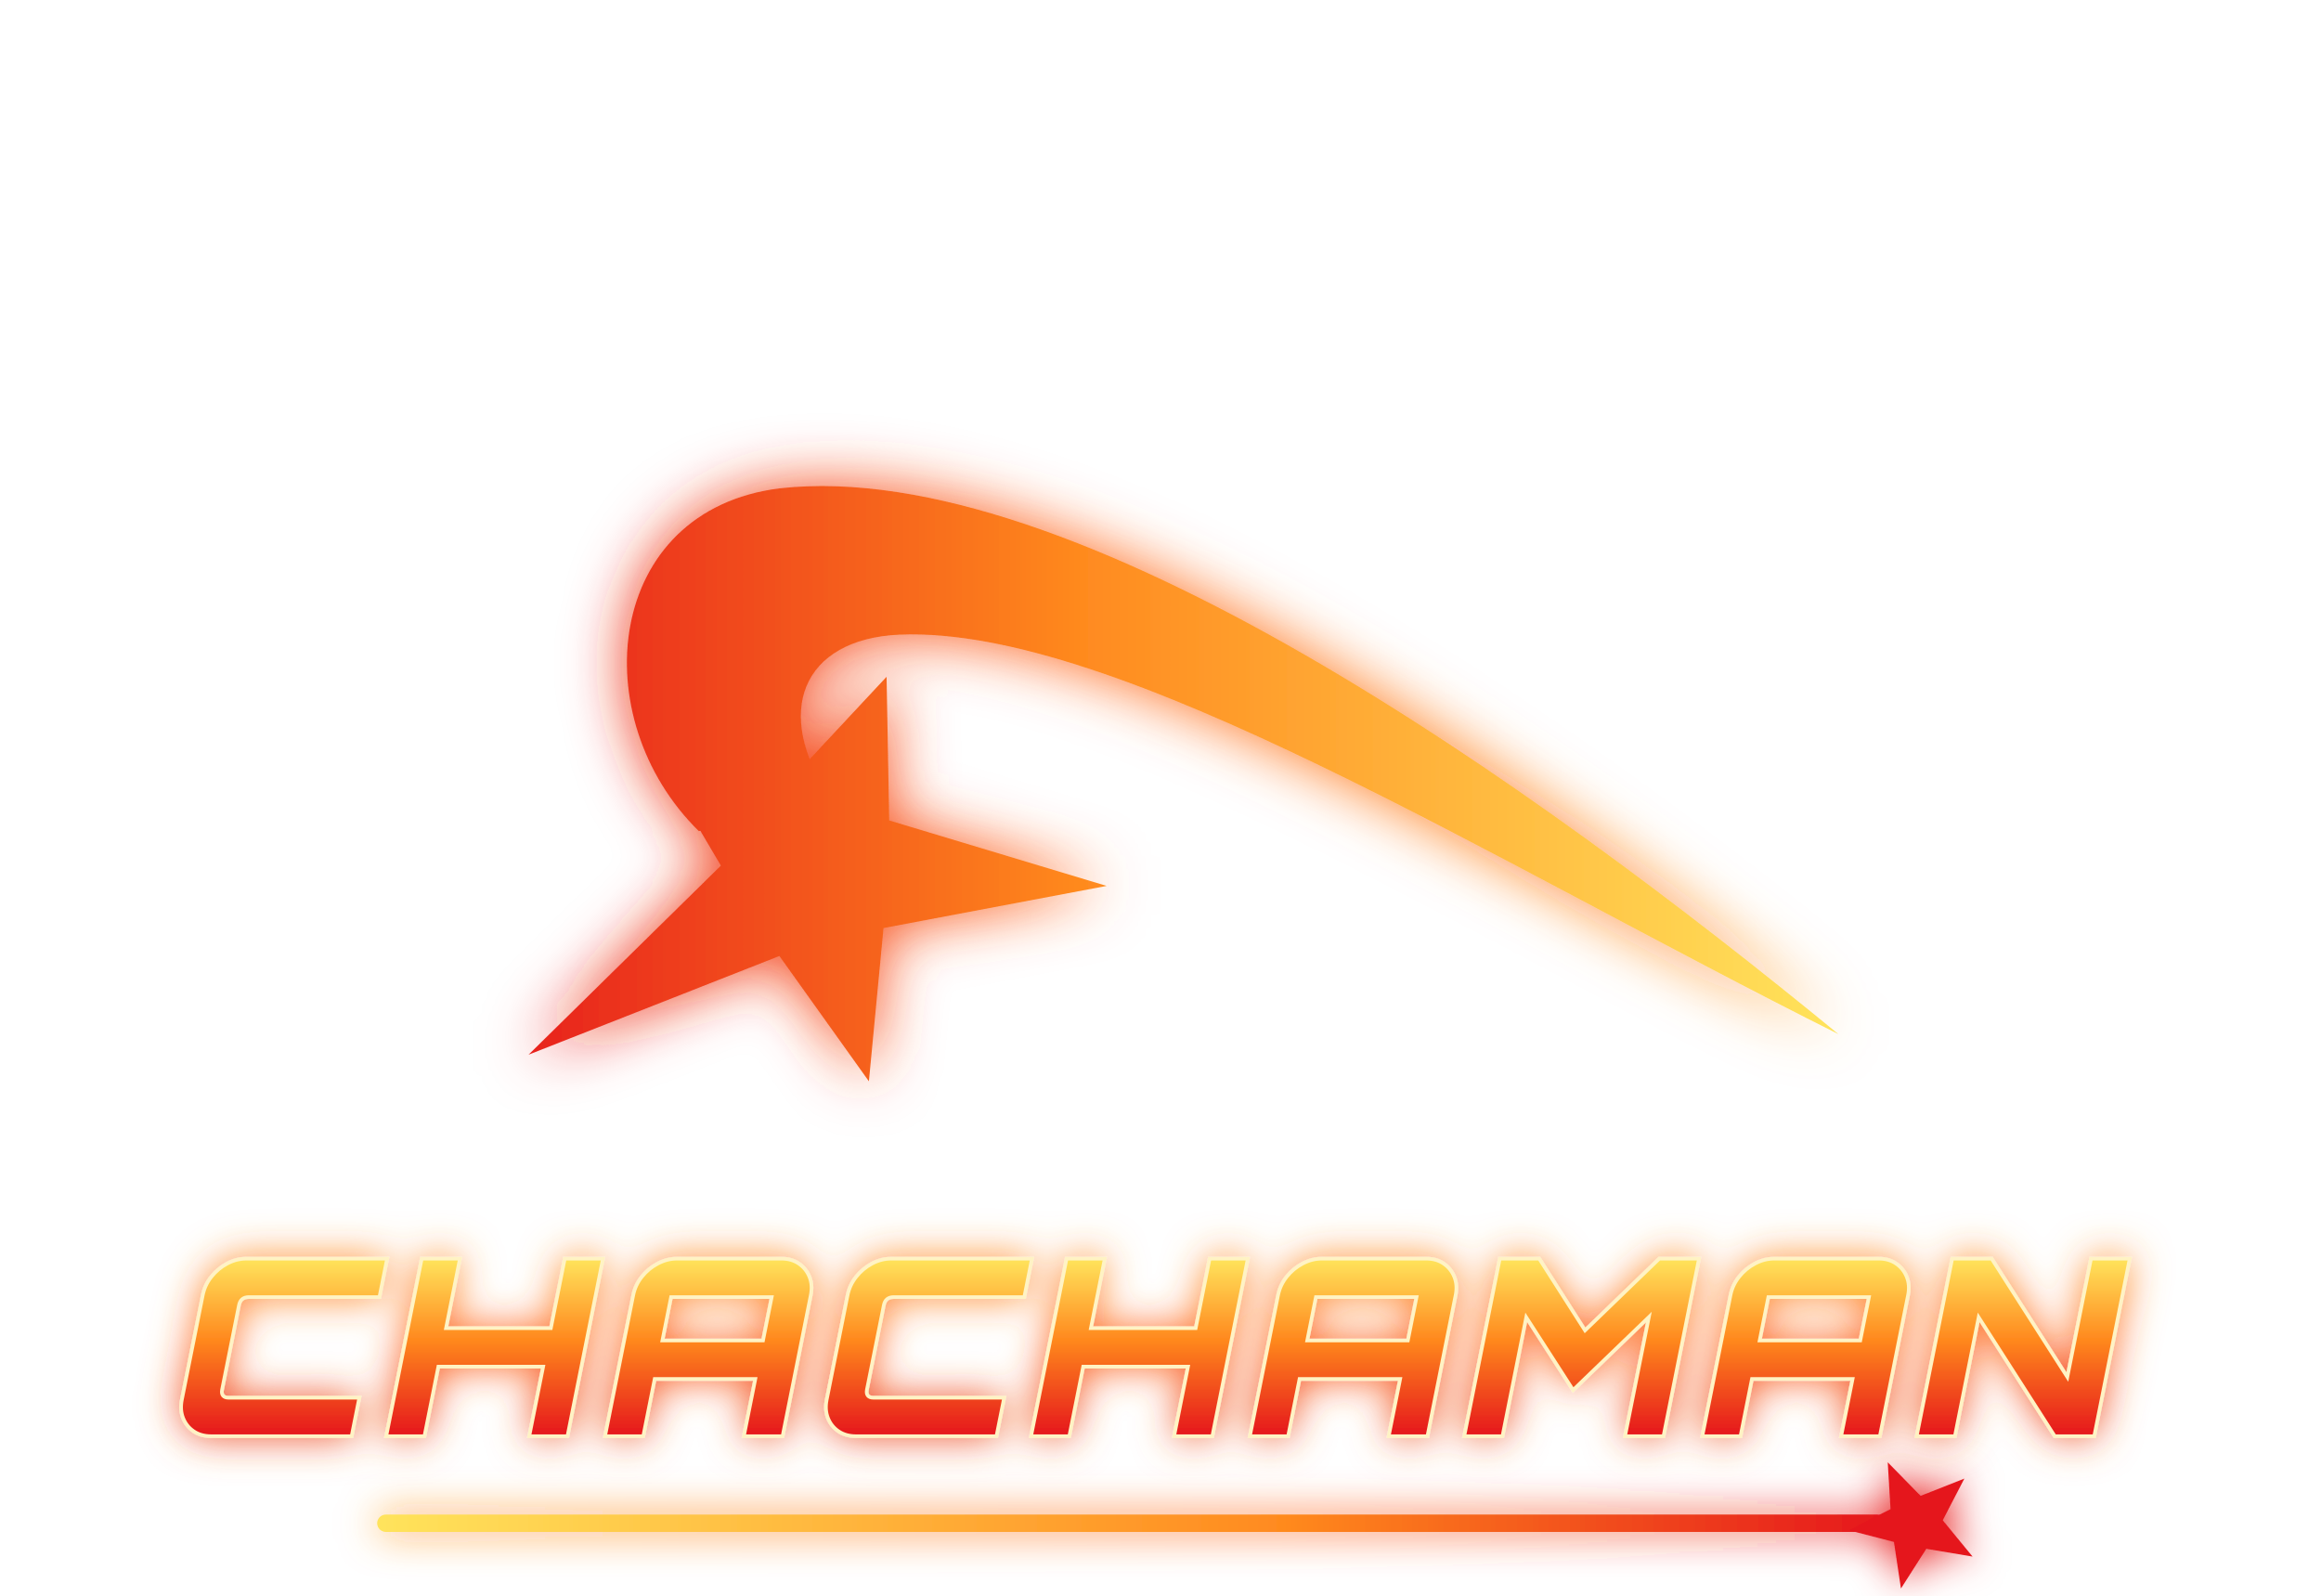
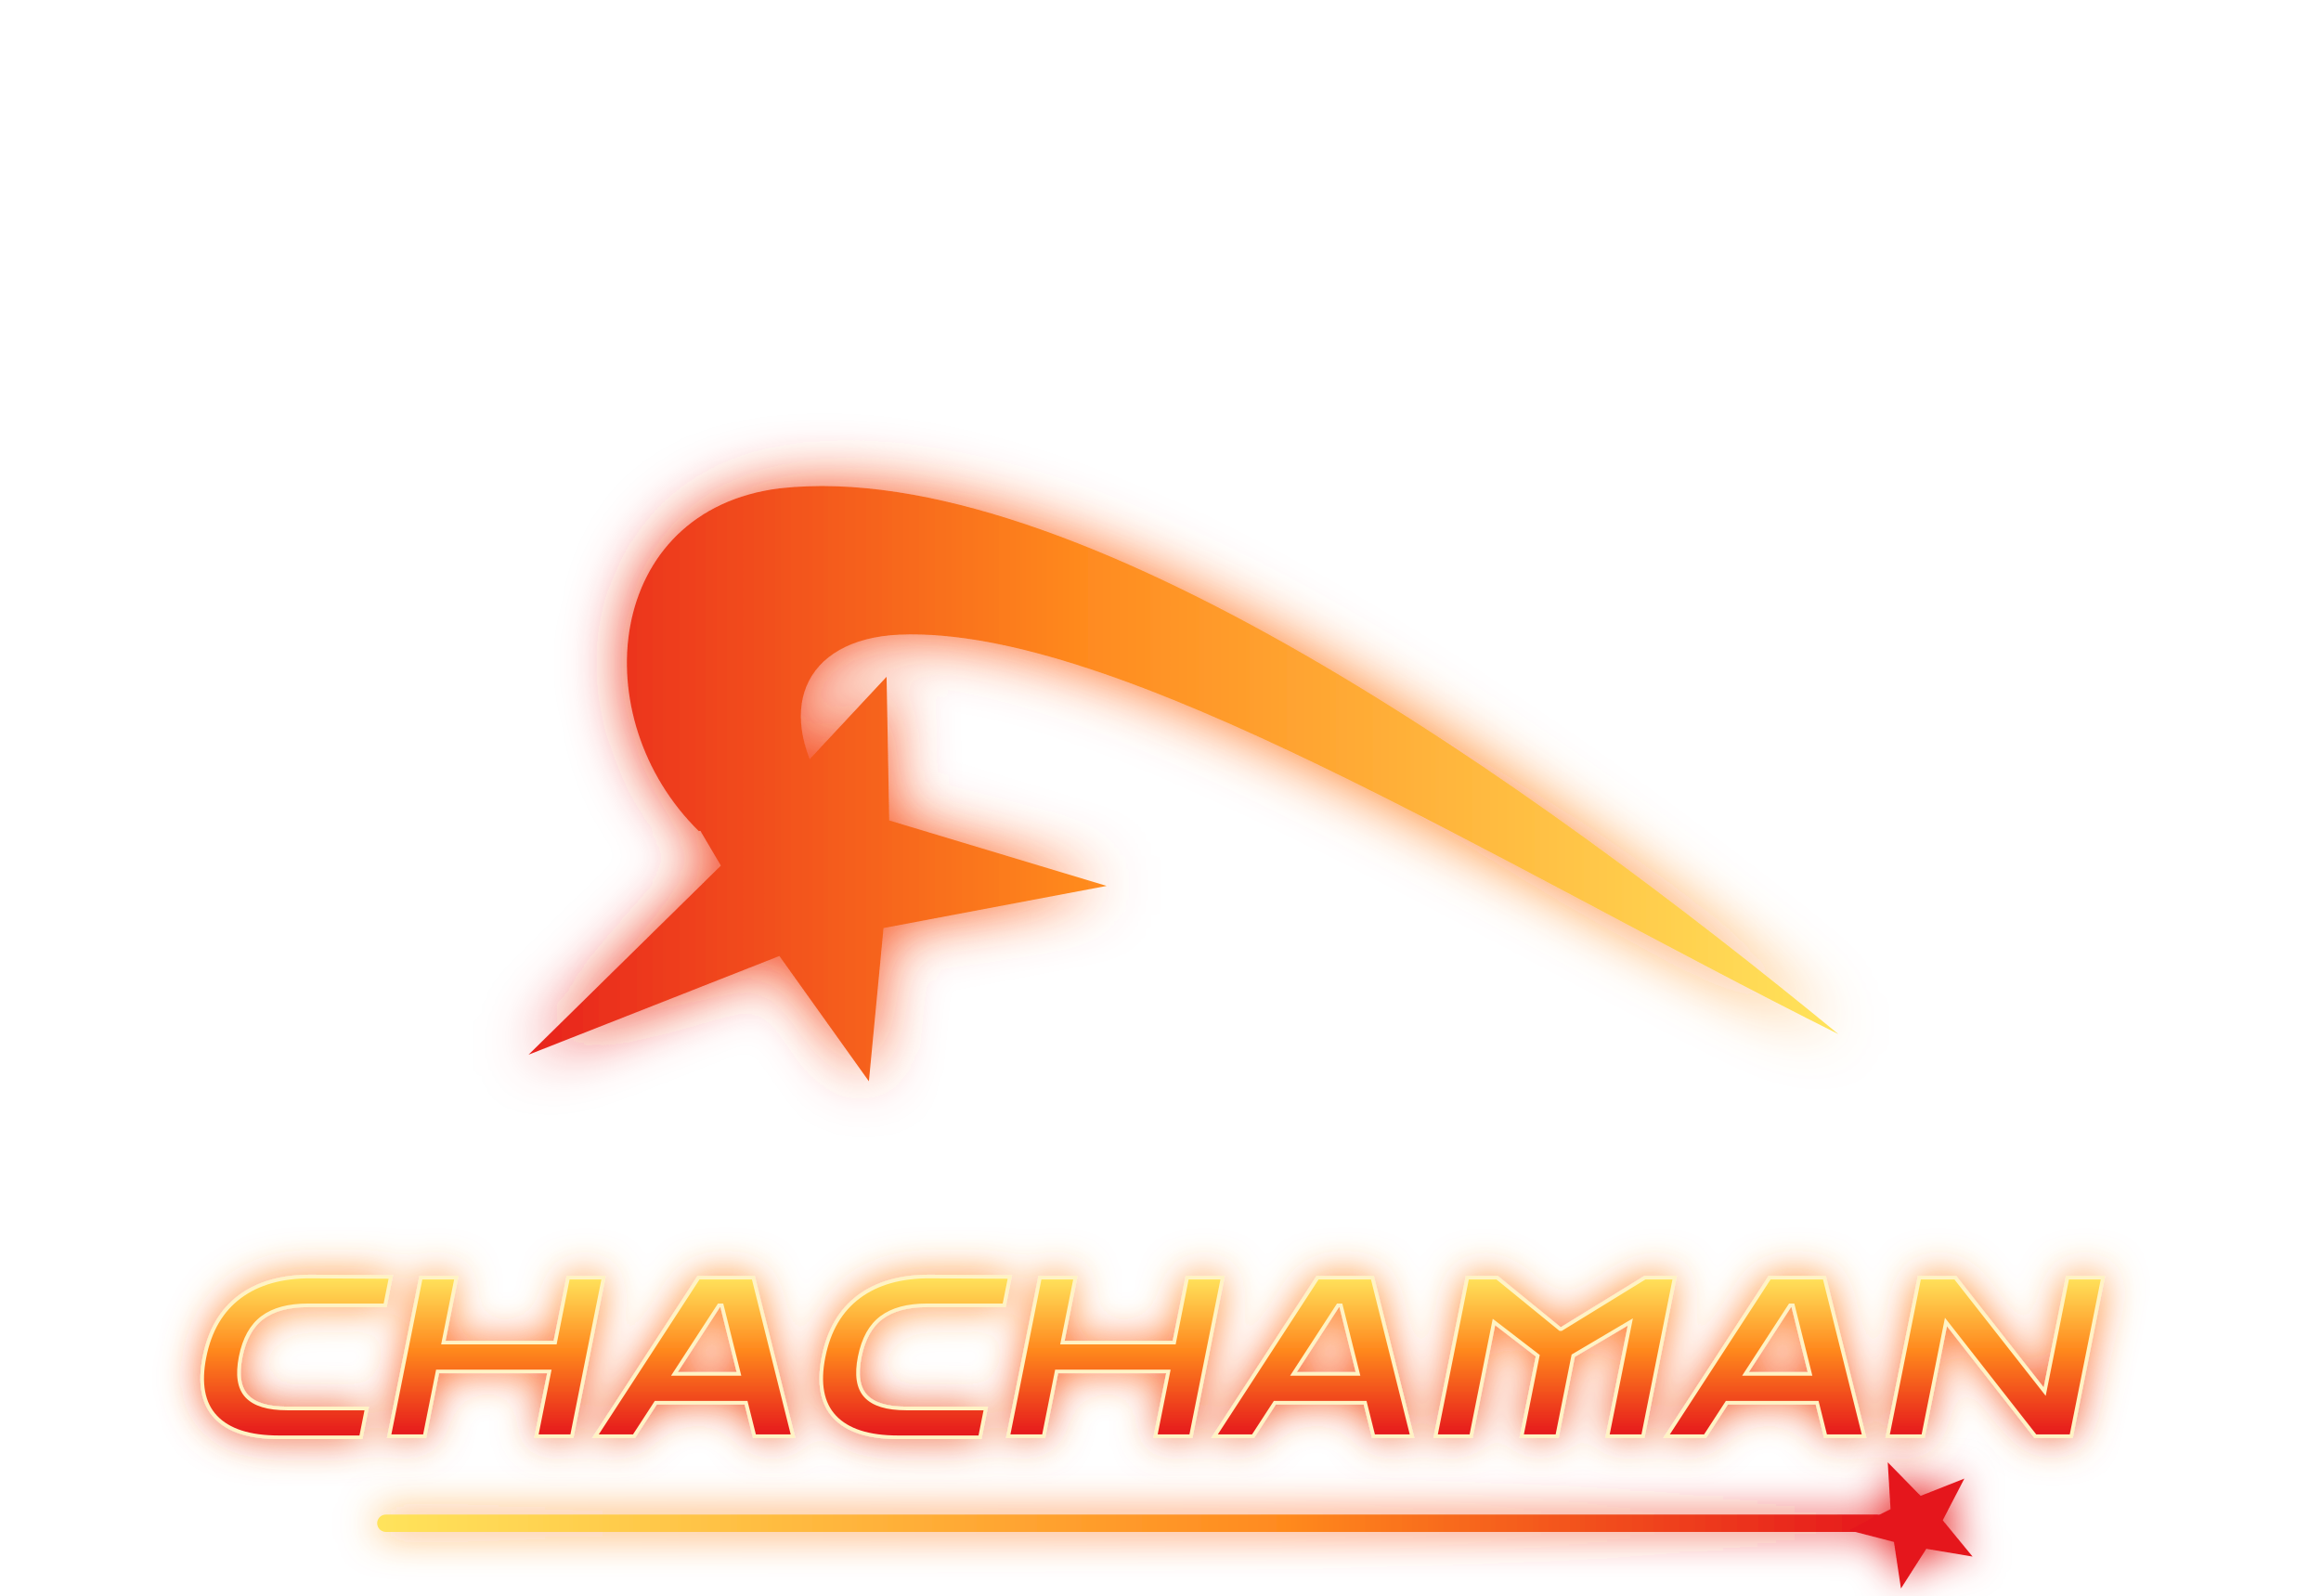
<svg xmlns="http://www.w3.org/2000/svg" viewBox="0 0 1600 1100" width="1600" height="1100">
  <defs>
    <linearGradient id="fire" x1="0" y1="0" x2="0" y2="1">
      <stop offset="0" stop-color="#FFE45C" />
      <stop offset=".45" stop-color="#FF8A1F" />
      <stop offset="1" stop-color="#E5161F" />
    </linearGradient>
    <linearGradient id="fireH" x1="0" y1="0" x2="1" y2="0">
      <stop offset="0" stop-color="#E5161F" stop-opacity="0" />
      <stop offset=".35" stop-color="#FF5A1F" />
      <stop offset="1" stop-color="#FFE45C" />
    </linearGradient>
    <linearGradient id="fireLR" gradientUnits="userSpaceOnUse" x1="-160" y1="0" x2="470" y2="0">
      <stop offset="0" stop-color="#E5161F" />
      <stop offset=".45" stop-color="#FF8A1F" />
      <stop offset="1" stop-color="#FFE45C" />
    </linearGradient>
    <linearGradient id="fireRL" x1="0" y1="0" x2="1" y2="0">
      <stop offset="0" stop-color="#FFE45C" />
      <stop offset=".6" stop-color="#FF8A1F" />
      <stop offset="1" stop-color="#E5161F" />
    </linearGradient>
    <radialGradient id="bg" cx=".5" cy=".3" r=".8">
      <stop offset="0" stop-color="#2a0d08" />
      <stop offset=".55" stop-color="#0d0707" />
      <stop offset="1" stop-color="#050505" />
    </radialGradient>
    <filter id="glow" x="-30%" y="-30%" width="160%" height="160%">
      <feGaussianBlur stdDeviation="14" result="b" />
      <feColorMatrix in="b" values="1 0 0 0 0  0 .35 0 0 0  0 0 .1 0 0  0 0 0 .9 0" />
      <feMerge>
        <feMergeNode />
        <feMergeNode in="SourceGraphic" />
      </feMerge>
    </filter>
  </defs>
  <g transform="translate(560,600) scale(1.505)" filter="url(#glow)">
    <path d="M-52,-18 C-105,-70 -95,-165 -15,-175 C120,-190 330,-40 470,75 C310,-5 140,-112 40,-108 C-5,-106 -18,-72 8,-34 Z" fill="url(#fireLR)" />
    <path d="M25.9,96.6 L-15.1,39.2 L-130.0,84.4 L-41.9,-2.2 L-77.7,-62.9 L-10.9,-40.6 L34.0,-88.7 L35.2,-22.9 L134.8,7.1 L32.6,26.4Z" fill="url(#fireLR)" stroke-linejoin="round" />
  </g>
  <g transform="translate(-18,990)" filter="url(#glow)">
-     <path d="M163.49 0.0Q156.52 0.0 151.505 -3.4Q146.49 -6.8 144.229 -12.495Q141.968 -18.19 143.362 -25.16L157.778 -97.24Q159.172 -104.21 163.711 -109.905Q168.25 -115.6 174.625 -119.0Q181 -122.4 187.97 -122.4H284.87L279.566 -95.88H189.466Q186.746 -95.88 185.029 -94.52Q183.312 -93.16 182.734 -90.27L171.106 -32.13Q170.562 -29.41 171.718 -27.965Q172.874 -26.52 175.594 -26.52H265.694L260.39 0.0Z M284.24 0.0 308.72 -122.4H335.07L325.482 -74.46H397.732L407.32 -122.4H433.67L409.19 0.0H382.84L392.428 -47.94H320.178L310.59 0.0Z M435.08 0.0 454.528 -97.24Q455.922 -104.21 460.461 -109.905Q465.0 -115.6 471.46 -119.0Q477.92 -122.4 484.72 -122.4H556.63Q563.6 -122.4 568.615 -119.0Q573.63 -115.6 575.976 -109.905Q578.322 -104.21 576.928 -97.24L557.48 0.0H530.79L538.678 -39.44H469.318L461.43 0.0H435.08ZM474.622 -65.96H543.982L549.966 -95.88Q549.966 -95.88 549.966 -95.88Q549.966 -95.88 549.966 -95.88H480.606Q480.606 -95.88 480.606 -95.88Q480.606 -95.88 480.606 -95.88L474.622 -65.96Z M608.02 0.0Q601.05 0.0 596.035 -3.4Q591.02 -6.8 588.759 -12.495Q586.498 -18.19 587.892 -25.16L602.308 -97.24Q603.702 -104.21 608.241 -109.905Q612.78 -115.6 619.155 -119.0Q625.53 -122.4 632.5 -122.4H729.4L724.096 -95.88H633.996Q631.276 -95.88 629.559 -94.52Q627.842 -93.16 627.264 -90.27L615.636 -32.13Q615.092 -29.41 616.248 -27.965Q617.404 -26.52 620.124 -26.52H710.224L704.92 0.0Z M728.77 0.0 753.25 -122.4H779.6L770.012 -74.46H842.262L851.85 -122.4H878.2L853.72 0.0H827.37L836.958 -47.94H764.708L755.12 0.0Z M879.61 0.0 899.058 -97.24Q900.452 -104.21 904.991 -109.905Q909.53 -115.6 915.99 -119.0Q922.45 -122.4 929.25 -122.4H1001.16Q1008.13 -122.4 1013.145 -119.0Q1018.16 -115.6 1020.506 -109.905Q1022.852 -104.21 1021.458 -97.24L1002.01 0.0H975.32L983.208 -39.44H913.848L905.96 0.0H879.61ZM919.152 -65.96H988.512L994.496 -95.88Q994.496 -95.88 994.496 -95.88Q994.496 -95.88 994.496 -95.88H925.136Q925.136 -95.88 925.136 -95.88Q925.136 -95.88 925.136 -95.88L919.152 -65.96Z M1027.39 0.0 1051.87 -122.4H1079.07L1110.656 -72.93L1161.86 -122.4H1189.23L1164.75 0.0H1138.23L1154.652 -82.11L1102.428 -31.79L1070.128 -81.94L1053.74 0.0Z M1191.49 0.0 1210.938 -97.24Q1212.332 -104.21 1216.871 -109.905Q1221.41 -115.6 1227.87 -119.0Q1234.33 -122.4 1241.13 -122.4H1313.04Q1320.01 -122.4 1325.025 -119.0Q1330.04 -115.6 1332.386 -109.905Q1334.732 -104.21 1333.338 -97.24L1313.89 0.0H1287.2L1295.088 -39.44H1225.728L1217.84 0.0H1191.49ZM1231.032 -65.96H1300.392L1306.376 -95.88Q1306.376 -95.88 1306.376 -95.88Q1306.376 -95.88 1306.376 -95.88H1237.016Q1237.016 -95.88 1237.016 -95.88Q1237.016 -95.88 1237.016 -95.88L1231.032 -65.96Z M1339.27 0.0 1363.75 -122.4H1390.95L1443.14 -40.8L1459.46 -122.4H1486.15L1461.67 0.0H1434.47L1382.008 -81.94L1365.62 0.0Z" fill="url(#fire)" stroke="#fff3c4" stroke-width="2.5" />
+     <path d="M210.266 0.764Q179.997 0.764 166.742 -13.224Q153.488 -27.211 158.992 -54.729Q164.465 -82.093 183.329 -96.157Q202.194 -110.222 232.432 -110.069L287.406 -109.763L283.492 -90.195H230.139Q210.266 -90.195 198.953 -81.787Q187.64 -73.379 183.91 -54.729Q180.18 -36.078 188.114 -27.594Q196.048 -19.109 215.922 -19.109H270.803L266.829 0.764Z M286.269 0.0 308.13 -109.305H332.59L323.631 -64.513H400.68L409.638 -109.305H434.098L412.237 0.0H387.777L396.705 -44.639H319.657L310.729 0.0Z M428.467 0.0 499.553 -109.305H537.313L564.677 0.0H538.077L532.298 -23.084H470.079L455.067 0.0ZM482.92 -42.957H527.406L515.605 -90.195H513.617Z M637.011 0.764Q606.743 0.764 593.488 -13.224Q580.234 -27.211 585.738 -54.729Q591.211 -82.093 610.075 -96.157Q628.94 -110.222 659.178 -110.069L714.151 -109.763L710.238 -90.195H656.885Q637.011 -90.195 625.699 -81.787Q614.386 -73.379 610.656 -54.729Q606.926 -36.078 614.86 -27.594Q622.794 -19.109 642.668 -19.109H697.549L693.575 0.764Z M713.015 0.0 734.876 -109.305H759.336L750.377 -64.513H827.426L836.384 -109.305H860.844L838.983 0.0H814.523L823.451 -44.639H746.403L737.475 0.0Z M855.213 0.0 926.299 -109.305H964.059L991.423 0.0H964.823L959.044 -23.084H896.825L881.813 0.0ZM909.666 -42.957H954.152L942.351 -90.195H940.363Z M1007.653 0.0 1029.514 -109.305H1049.999L1093.507 -73.838H1094.271L1151.966 -109.305H1172.451L1150.59 0.0H1126.13L1141.876 -78.73L1102.526 -55.493L1091.428 0.0H1066.968L1078.066 -55.493L1047.859 -78.73L1032.113 0.0Z M1166.82 0.0 1237.906 -109.305H1275.666L1303.03 0.0H1276.43L1270.651 -23.084H1208.432L1193.42 0.0ZM1221.273 -42.957H1265.759L1253.957 -90.195H1251.97Z M1319.26 0.0 1341.121 -109.305H1365.886L1427.525 -30.728L1443.24 -109.305H1467.7L1445.839 0.0H1421.074L1359.466 -78.73L1343.72 0.0Z" fill="url(#fire)" stroke="#fff3c4" stroke-width="2.5" />
  </g>
  <g filter="url(#glow)">
    <rect x="260" y="1044" width="1040" height="12" rx="6" fill="url(#fireRL)" />
    <g transform="translate(1320,1050) rotate(12)">
      <path d="M0.0,46.0 L-11.4,15.6 L-43.7,14.2 L-18.4,-6.0 L-27.0,-37.2 L-0.0,-19.3 L27.0,-37.2 L18.4,-6.0 L43.7,14.2 L11.4,15.6Z" fill="#E5161F" />
    </g>
  </g>
</svg>
